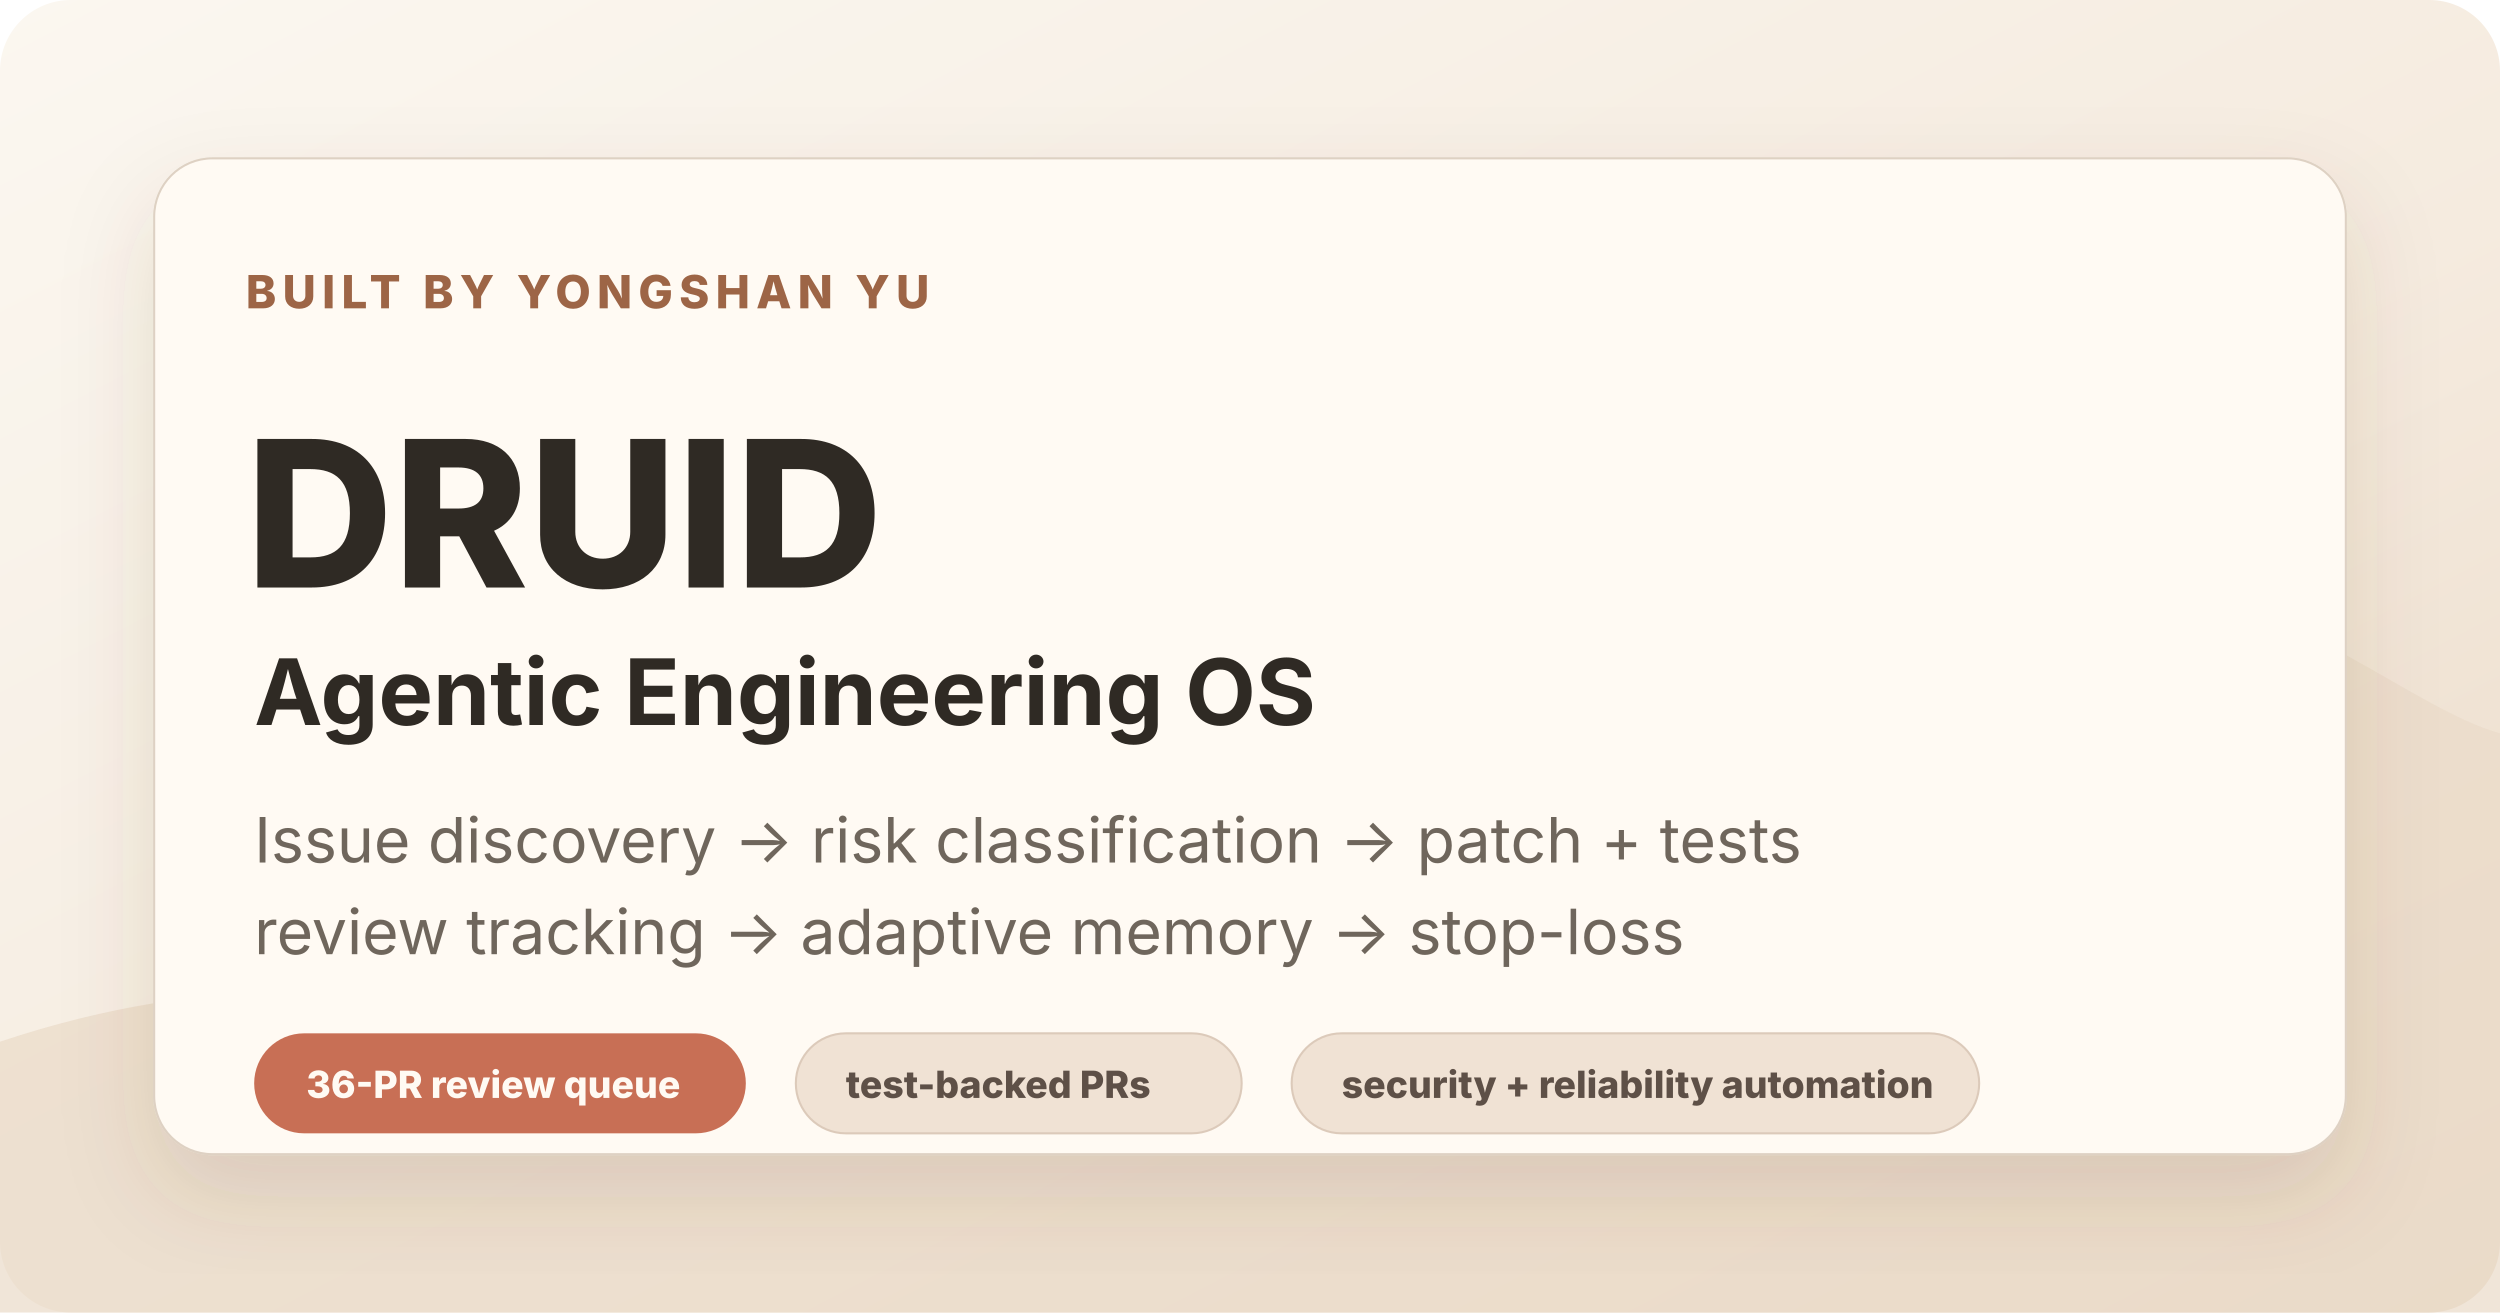
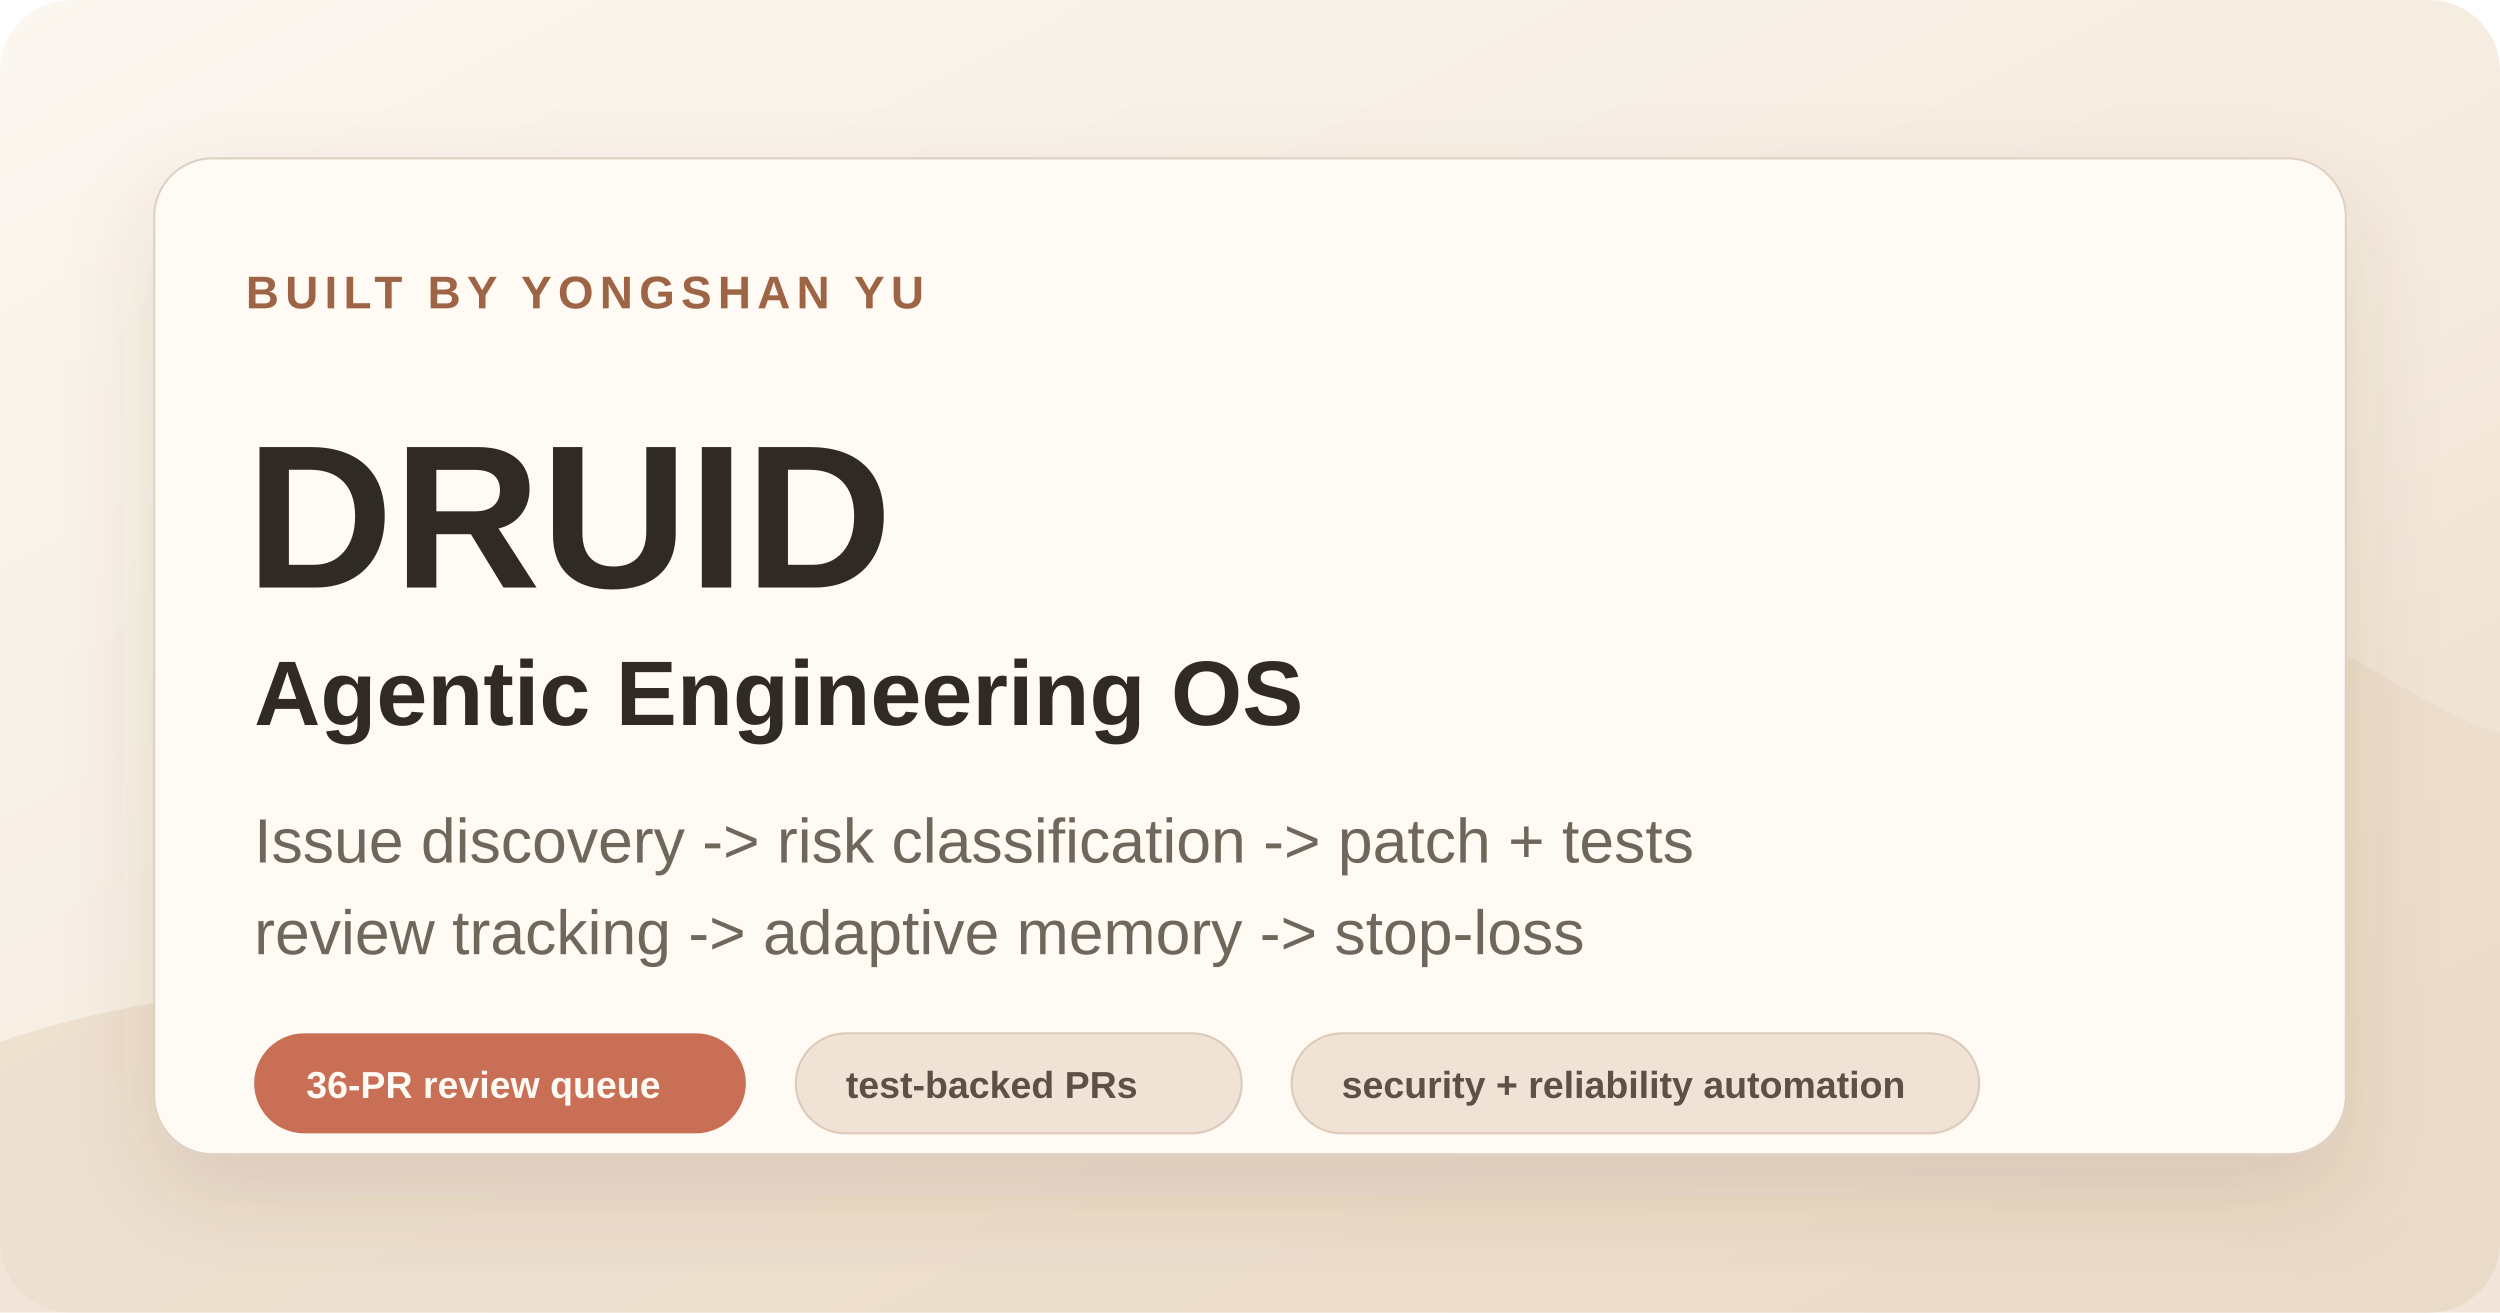
<svg xmlns="http://www.w3.org/2000/svg" width="1200" height="630" viewBox="0 0 1200 630" role="img" aria-labelledby="title desc">
  <defs>
    <linearGradient id="bg" x1="0" y1="0" x2="1" y2="1">
      <stop offset="0" stop-color="#fbf7f0" />
      <stop offset="0.58" stop-color="#f5ebdf" />
      <stop offset="1" stop-color="#ead9c6" />
    </linearGradient>
    <filter id="shadow" x="-12%" y="-12%" width="124%" height="124%">
      <feDropShadow dx="0" dy="20" stdDeviation="22" flood-color="#6b4a36" flood-opacity="0.14" />
    </filter>
  </defs>
  <rect width="1200" height="630" rx="34" fill="url(#bg)" />
  <path d="M0 500 C210 430 312 540 514 474 C730 404 812 220 1014 270 C1112 294 1158 340 1200 352 L1200 630 L0 630 Z" fill="#eadbc9" opacity="0.72" />
  <g filter="url(#shadow)">
    <rect x="74" y="76" width="1052" height="478" rx="28" fill="#fffaf3" stroke="#ded1c3" />
  </g>
-   <text x="118" y="148" fill="#9d6546" font-family="Inter, -apple-system, BlinkMacSystemFont, Segoe UI, sans-serif" font-size="22" font-weight="800" letter-spacing="3">BUILT BY YONGSHAN YU</text>
-   <text x="118" y="282" fill="#2f2a24" font-family="Inter, -apple-system, BlinkMacSystemFont, Segoe UI, sans-serif" font-size="98" font-weight="820">DRUID</text>
-   <text x="122" y="348" fill="#2f2a24" font-family="Inter, -apple-system, BlinkMacSystemFont, Segoe UI, sans-serif" font-size="44" font-weight="650">Agentic Engineering OS</text>
-   <text x="122" y="414" fill="#6f665c" font-family="Inter, -apple-system, BlinkMacSystemFont, Segoe UI, sans-serif" font-size="30">Issue discovery -&gt; risk classification -&gt; patch + tests</text>
-   <text x="122" y="458" fill="#6f665c" font-family="Inter, -apple-system, BlinkMacSystemFont, Segoe UI, sans-serif" font-size="30">review tracking -&gt; adaptive memory -&gt; stop-loss</text>
+   <text x="118" y="148" fill="#9d6546" font-family="Styrene A, Styrene B, Anthropic Sans, Helvetica Neue, Arial, -apple-system, BlinkMacSystemFont, Segoe UI, sans-serif" font-size="22" font-weight="800" letter-spacing="3">BUILT BY YONGSHAN YU</text>
+   <text x="118" y="282" fill="#2f2a24" font-family="Styrene A, Styrene B, Anthropic Sans, Helvetica Neue, Arial, -apple-system, BlinkMacSystemFont, Segoe UI, sans-serif" font-size="98" font-weight="820">DRUID</text>
+   <text x="122" y="348" fill="#2f2a24" font-family="Styrene A, Styrene B, Anthropic Sans, Helvetica Neue, Arial, -apple-system, BlinkMacSystemFont, Segoe UI, sans-serif" font-size="44" font-weight="650">Agentic Engineering OS</text>
+   <text x="122" y="414" fill="#6f665c" font-family="Styrene A, Styrene B, Anthropic Sans, Helvetica Neue, Arial, -apple-system, BlinkMacSystemFont, Segoe UI, sans-serif" font-size="30">Issue discovery -&gt; risk classification -&gt; patch + tests</text>
+   <text x="122" y="458" fill="#6f665c" font-family="Styrene A, Styrene B, Anthropic Sans, Helvetica Neue, Arial, -apple-system, BlinkMacSystemFont, Segoe UI, sans-serif" font-size="30">review tracking -&gt; adaptive memory -&gt; stop-loss</text>
  <g transform="translate(122 496)">
    <rect width="236" height="48" rx="24" fill="#c86f55" />
-     <text x="25" y="31" fill="#fffaf3" font-family="Inter, -apple-system, BlinkMacSystemFont, Segoe UI, sans-serif" font-size="18" font-weight="800">36-PR review queue</text>
+     <text x="25" y="31" fill="#fffaf3" font-family="Styrene A, Styrene B, Anthropic Sans, Helvetica Neue, Arial, -apple-system, BlinkMacSystemFont, Segoe UI, sans-serif" font-size="18" font-weight="800">36-PR review queue</text>
  </g>
  <g transform="translate(382 496)">
    <rect width="214" height="48" rx="24" fill="#f0e2d4" stroke="#dccaba" />
-     <text x="24" y="31" fill="#5e5047" font-family="Inter, -apple-system, BlinkMacSystemFont, Segoe UI, sans-serif" font-size="18" font-weight="800">test-backed PRs</text>
+     <text x="24" y="31" fill="#5e5047" font-family="Styrene A, Styrene B, Anthropic Sans, Helvetica Neue, Arial, -apple-system, BlinkMacSystemFont, Segoe UI, sans-serif" font-size="18" font-weight="800">test-backed PRs</text>
  </g>
  <g transform="translate(620 496)">
    <rect width="330" height="48" rx="24" fill="#f0e2d4" stroke="#dccaba" />
-     <text x="24" y="31" fill="#5e5047" font-family="Inter, -apple-system, BlinkMacSystemFont, Segoe UI, sans-serif" font-size="18" font-weight="800">security + reliability automation</text>
+     <text x="24" y="31" fill="#5e5047" font-family="Styrene A, Styrene B, Anthropic Sans, Helvetica Neue, Arial, -apple-system, BlinkMacSystemFont, Segoe UI, sans-serif" font-size="18" font-weight="800">security + reliability automation</text>
  </g>
</svg>
